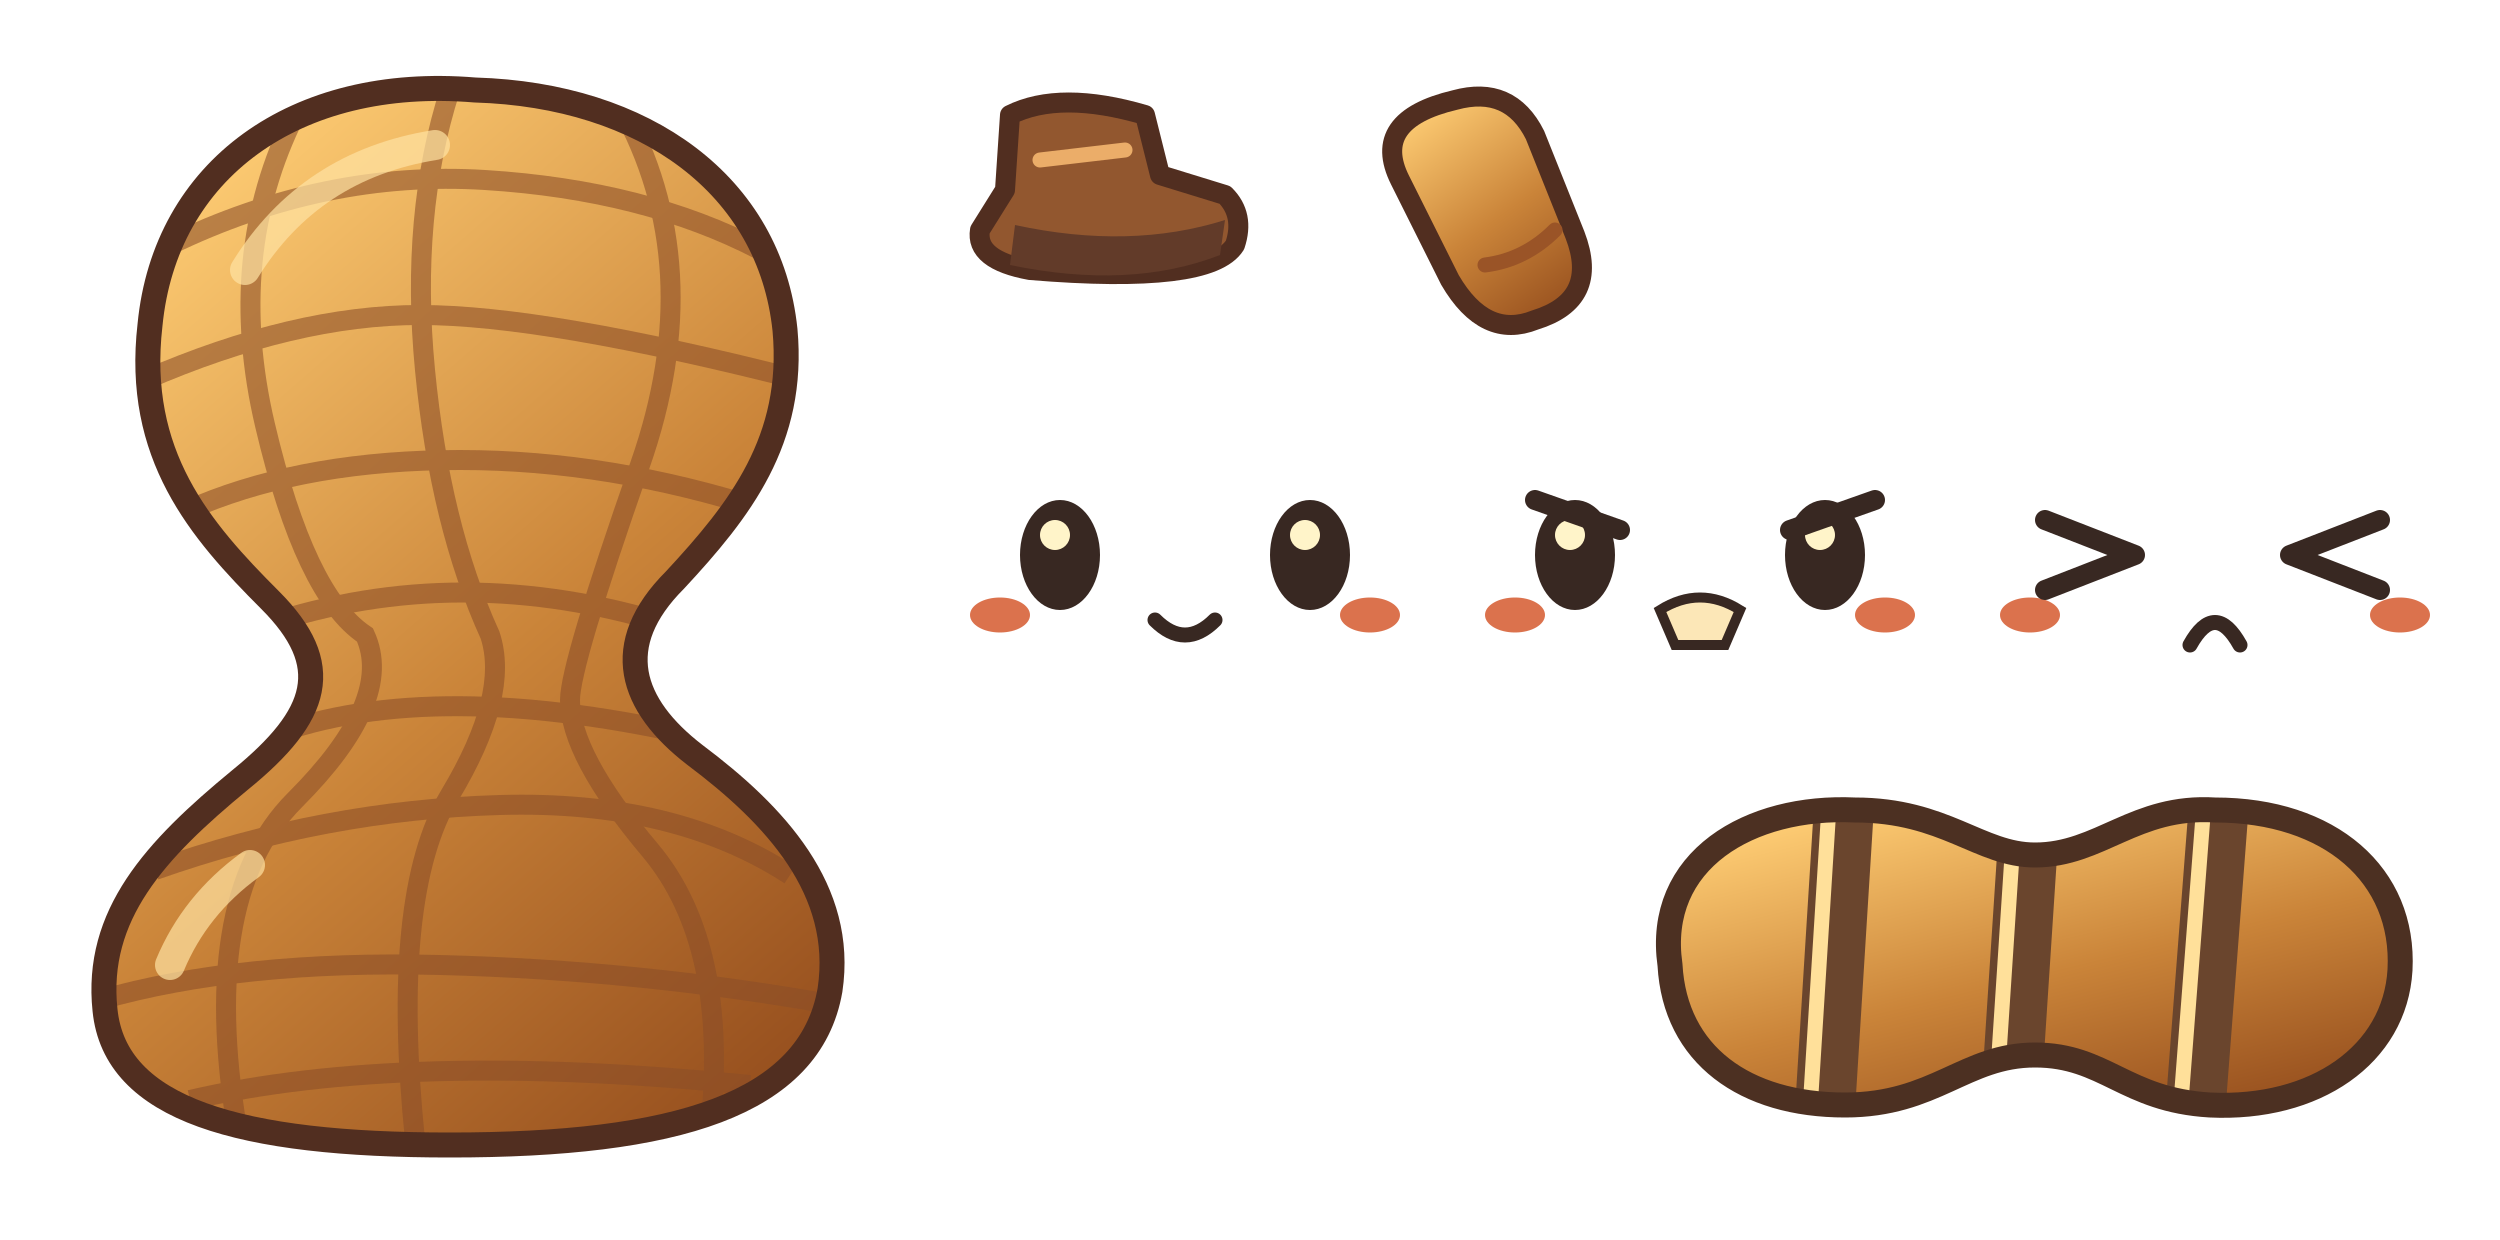
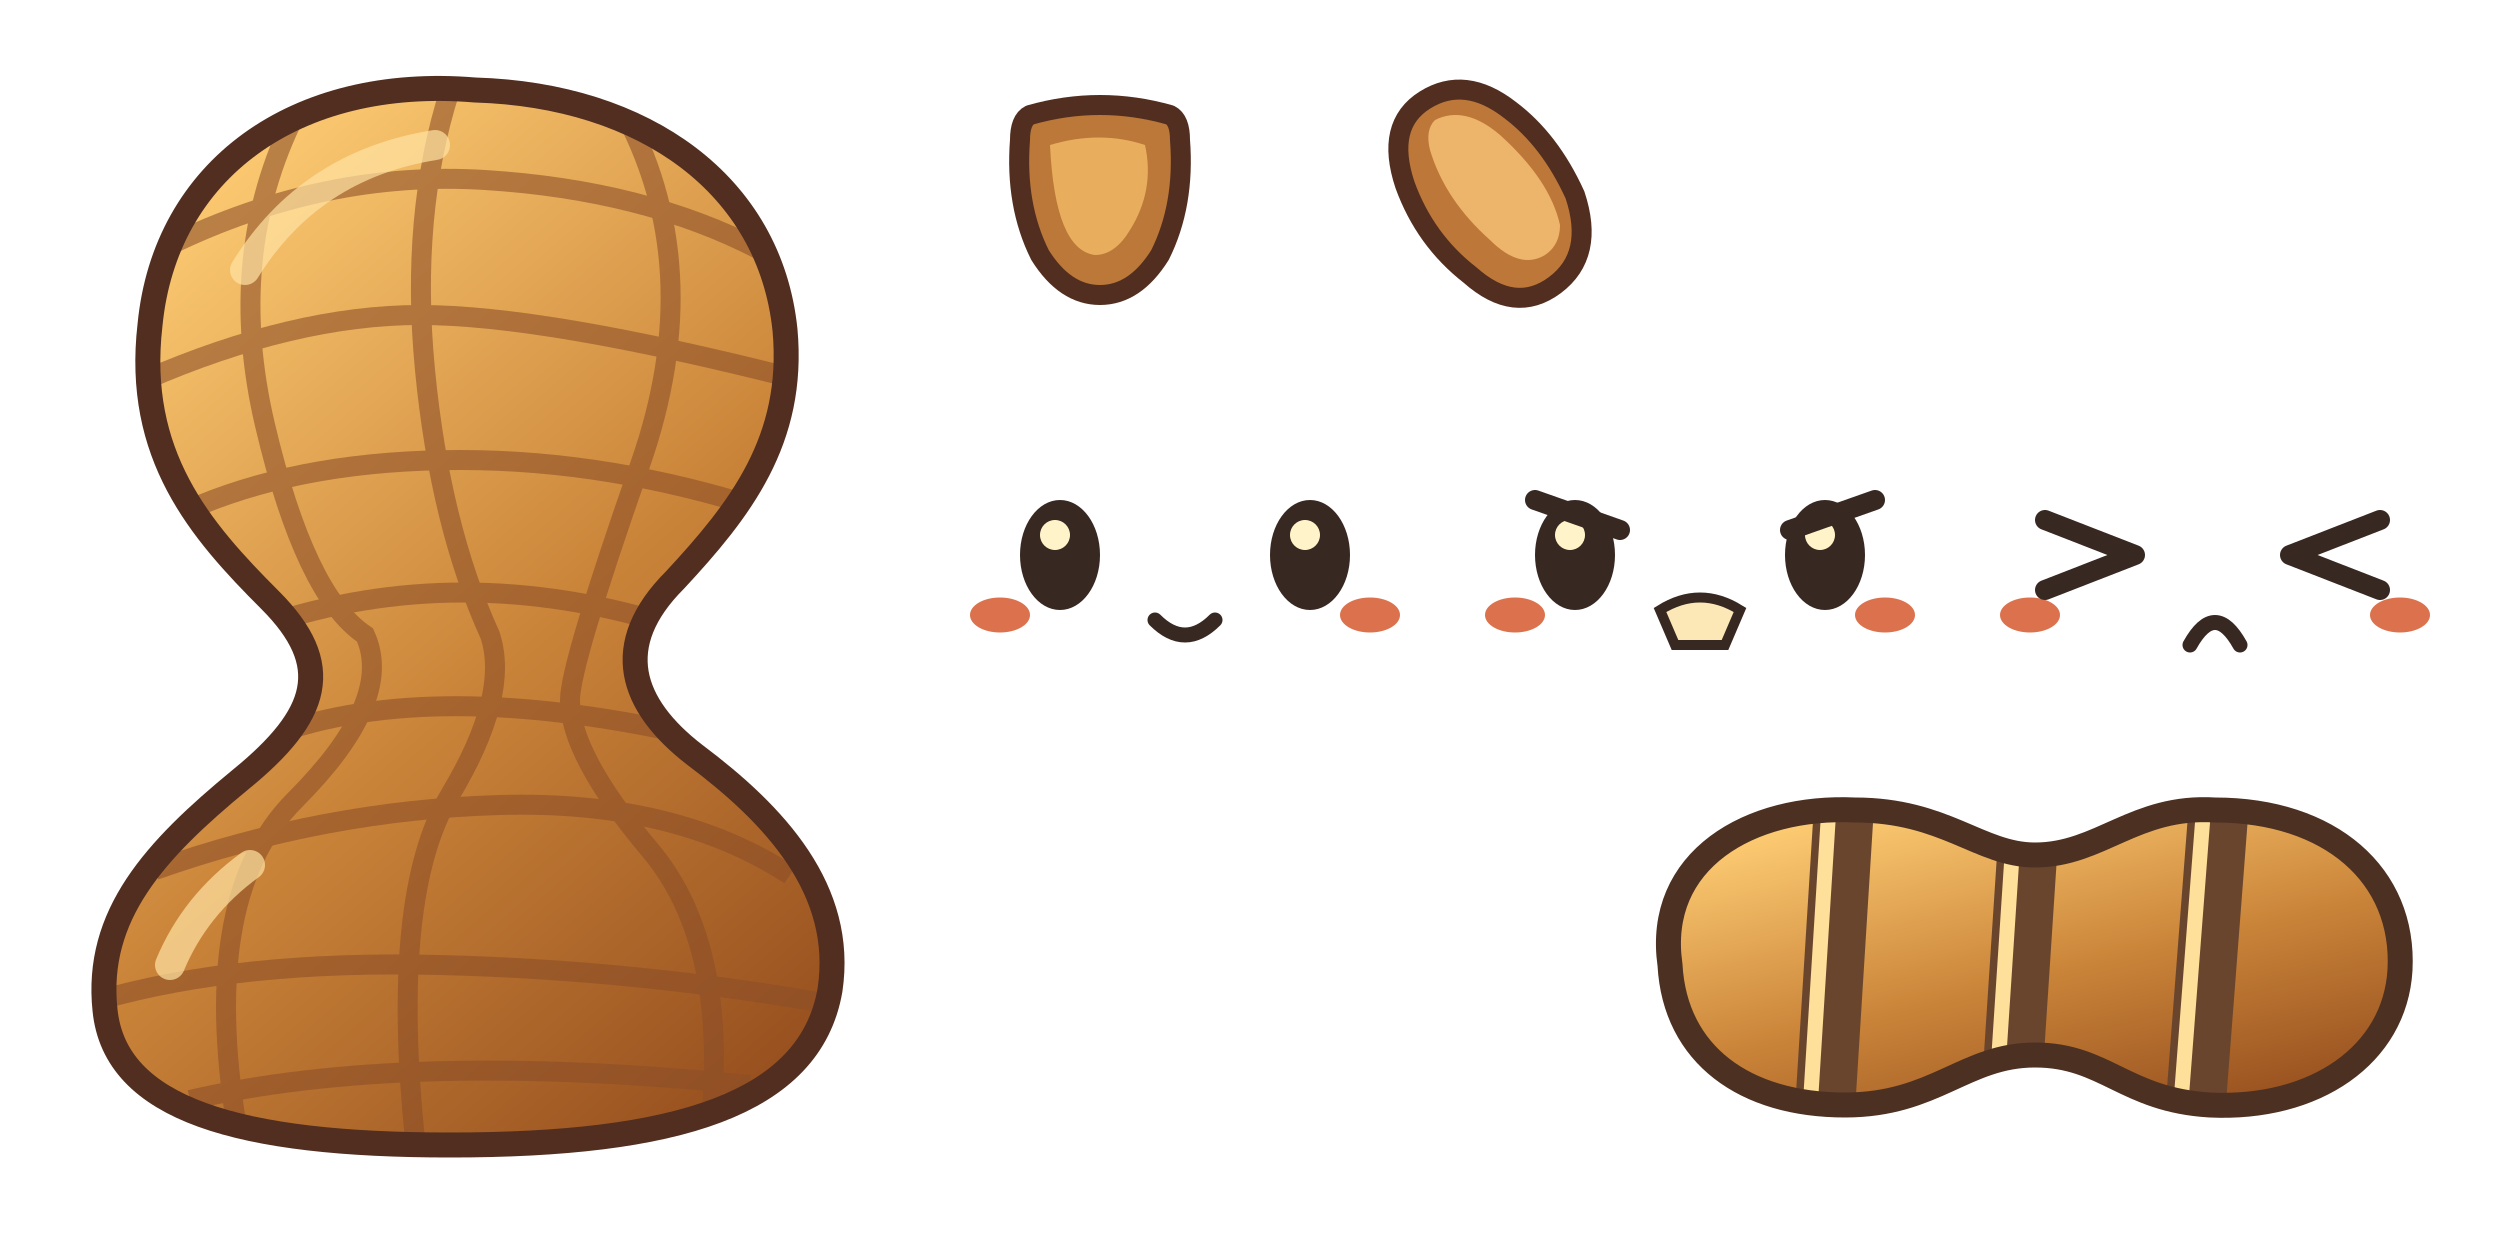
<svg xmlns="http://www.w3.org/2000/svg" width="500" height="248" viewBox="0 0 500 248">
  <defs>
    <linearGradient id="shell" x1=".2" y1="0" x2=".8" y2="1">
      <stop stop-color="#ffce75" />
      <stop offset=".55" stop-color="#ca8439" />
      <stop offset="1" stop-color="#98511f" />
    </linearGradient>
    <path id="body-outline" d="M83 10C47 7 21 26 18 57c-3 26 10 41 24 55 13 13 10 23-6 36-17 14-29 27-27 46 2 20 27 27 69 27 45 0 72-8 76-31 3-20-11-35-27-47-13-10-17-22-4-35 13-14 24-28 22-50-3-29-28-47-62-48Z" />
    <clipPath id="body-mask">
      <use href="#body-outline" />
    </clipPath>
    <path id="ammo-outline" d="M9 42C6 21 25 10 46 11c18 0 25 9 36 9 13 0 20-10 36-9 23 0 38 13 37 32-1 17-17 28-38 27-17-1-21-10-35-10-14 0-20 10-38 10C24 70 10 60 9 42Z" />
    <clipPath id="ammo-mask">
      <use href="#ammo-outline" />
    </clipPath>
    <g id="eyes">
      <ellipse cx="23" cy="20" rx="8" ry="11" />
      <ellipse cx="73" cy="20" rx="8" ry="11" />
      <g fill="#fff4c9">
        <circle cx="22" cy="16" r="3" />
        <circle cx="72" cy="16" r="3" />
      </g>
    </g>
    <g id="cheeks" fill="#db724d">
      <ellipse cx="11" cy="32" rx="6" ry="3.5" />
      <ellipse cx="85" cy="32" rx="6" ry="3.5" />
    </g>
  </defs>
  <g id="body" transform="translate(12 8)">
    <use href="#body-outline" fill="url(#shell)" />
    <g clip-path="url(#body-mask)" fill="none" stroke="#8b4e27" stroke-width="4" opacity=".58">
      <path d="M22 41q31-15 63-13t55 14M17 68q30-13 55-13t76 13M28 93q22-9 52-9t61 10M41 117q39-13 81 0M40 140q32-13 86-1M19 166q34-12 69-13t58 14M8 192q28-8 68-7t79 8M26 212q43-10 112-3" />
      <path d="M47 15q-14 28-6 62t20 42q6 13-14 33t-11 69M78 10q-8 25-5 56t13 53q4 12-8 32t-7 69M112 13q18 32 4 72t-14 47q0 11 16 30t12 56" />
    </g>
    <path d="M37 46q13-21 38-25M22 185q5-12 16-20" fill="none" stroke="#ffe2a2" stroke-width="6" stroke-linecap="round" opacity=".7" />
    <use href="#body-outline" fill="none" stroke="#512e20" stroke-width="5" stroke-linejoin="round" />
  </g>
-   <g id="boot" transform="translate(190 16)">
-     <path d="M11 22 12 7q10-5 27 0l3 12 13 4q4 4 2 10-5 8-41 5-11-2-10-8Z" fill="#92572f" stroke="#512e20" stroke-width="4" stroke-linejoin="round" />
-     <path d="M13 29q23 5 42-1l-1 7q-18 7-42 2Z" fill="#623b29" />
-     <path d="M18 16 35 14" stroke="#ebad69" stroke-width="3" stroke-linecap="round" />
+   <g id="foot" transform="translate(190 16)">
+     <path d="M16 7q14-4 28 0 2 1 2 5 1 13-4 23-5 8-12 8t-12-8q-5-10-4-23 0-4 2-5Z" fill="#bb7838" stroke="#512e20" stroke-width="4" stroke-linejoin="round" />
+     <path d="M20 13q10-3 19 0 2 9-3 17-3 5-7 5-8-1-9-22Z" fill="#e9ad5e" />
  </g>
  <g id="arm" transform="translate(267 12)">
-     <path d="M24 8q11-3 16 7l8 20q5 13-8 17-10 4-17-8L13 24Q7 12 24 8Z" fill="url(#shell)" stroke="#512e20" stroke-width="4" />
-     <path d="M30 41q8-1 14-7" fill="none" stroke="#9a5427" stroke-width="3" stroke-linecap="round" />
+     <path d="M18 8q8-5 17 2 8 6 13 17 4 12-4 18-8 6-17-2-9-7-13-18-4-12 4-17Z" fill="#bd7839" stroke="#512e20" stroke-width="4" />
+     <path d="M20 12q6-3 13 3 10 9 12 18 0 4-3 6-5 3-11-3-9-8-12-18-1-4 1-6Z" fill="#edb56b" />
  </g>
  <g id="neutral" transform="translate(189 91)" fill="#382822">
    <use href="#eyes" />
    <use href="#cheeks" />
    <path d="M42 33q6 6 12 0" fill="none" stroke="#382822" stroke-width="3" stroke-linecap="round" />
  </g>
  <g id="attack" transform="translate(292 91)" fill="#382822">
    <use href="#eyes" />
    <use href="#cheeks" />
    <path d="m15 9 17 6m34 0 17-6" fill="none" stroke="#382822" stroke-width="4" stroke-linecap="round" />
    <path d="M40 31q8-5 16 0l-3 7H43Z" stroke="#382822" stroke-width="2" fill="#fce7b7" />
  </g>
  <g id="hurt" transform="translate(395 91)">
    <use href="#cheeks" />
    <path d="m14 13 18 7-18 7m67-14-18 7 18 7" fill="none" stroke="#382822" stroke-width="4" stroke-linecap="round" stroke-linejoin="round" />
    <path d="M43 38q5-9 10 0" fill="none" stroke="#382822" stroke-width="3" stroke-linecap="round" />
  </g>
  <g id="launch-ammo" transform="translate(325 151)">
    <use href="#ammo-outline" fill="url(#shell)" />
    <g clip-path="url(#ammo-mask)">
      <path d="m44 7-4 64m41-60-4 61m42-65-5 65" stroke="#6a452d" stroke-width="12" />
      <path d="m41 7-4 64m41-60-4 61m42-65-5 65" stroke="#ffe09a" stroke-width="3" />
    </g>
    <use href="#ammo-outline" fill="none" stroke="#4c3022" stroke-width="5" />
  </g>
</svg>
